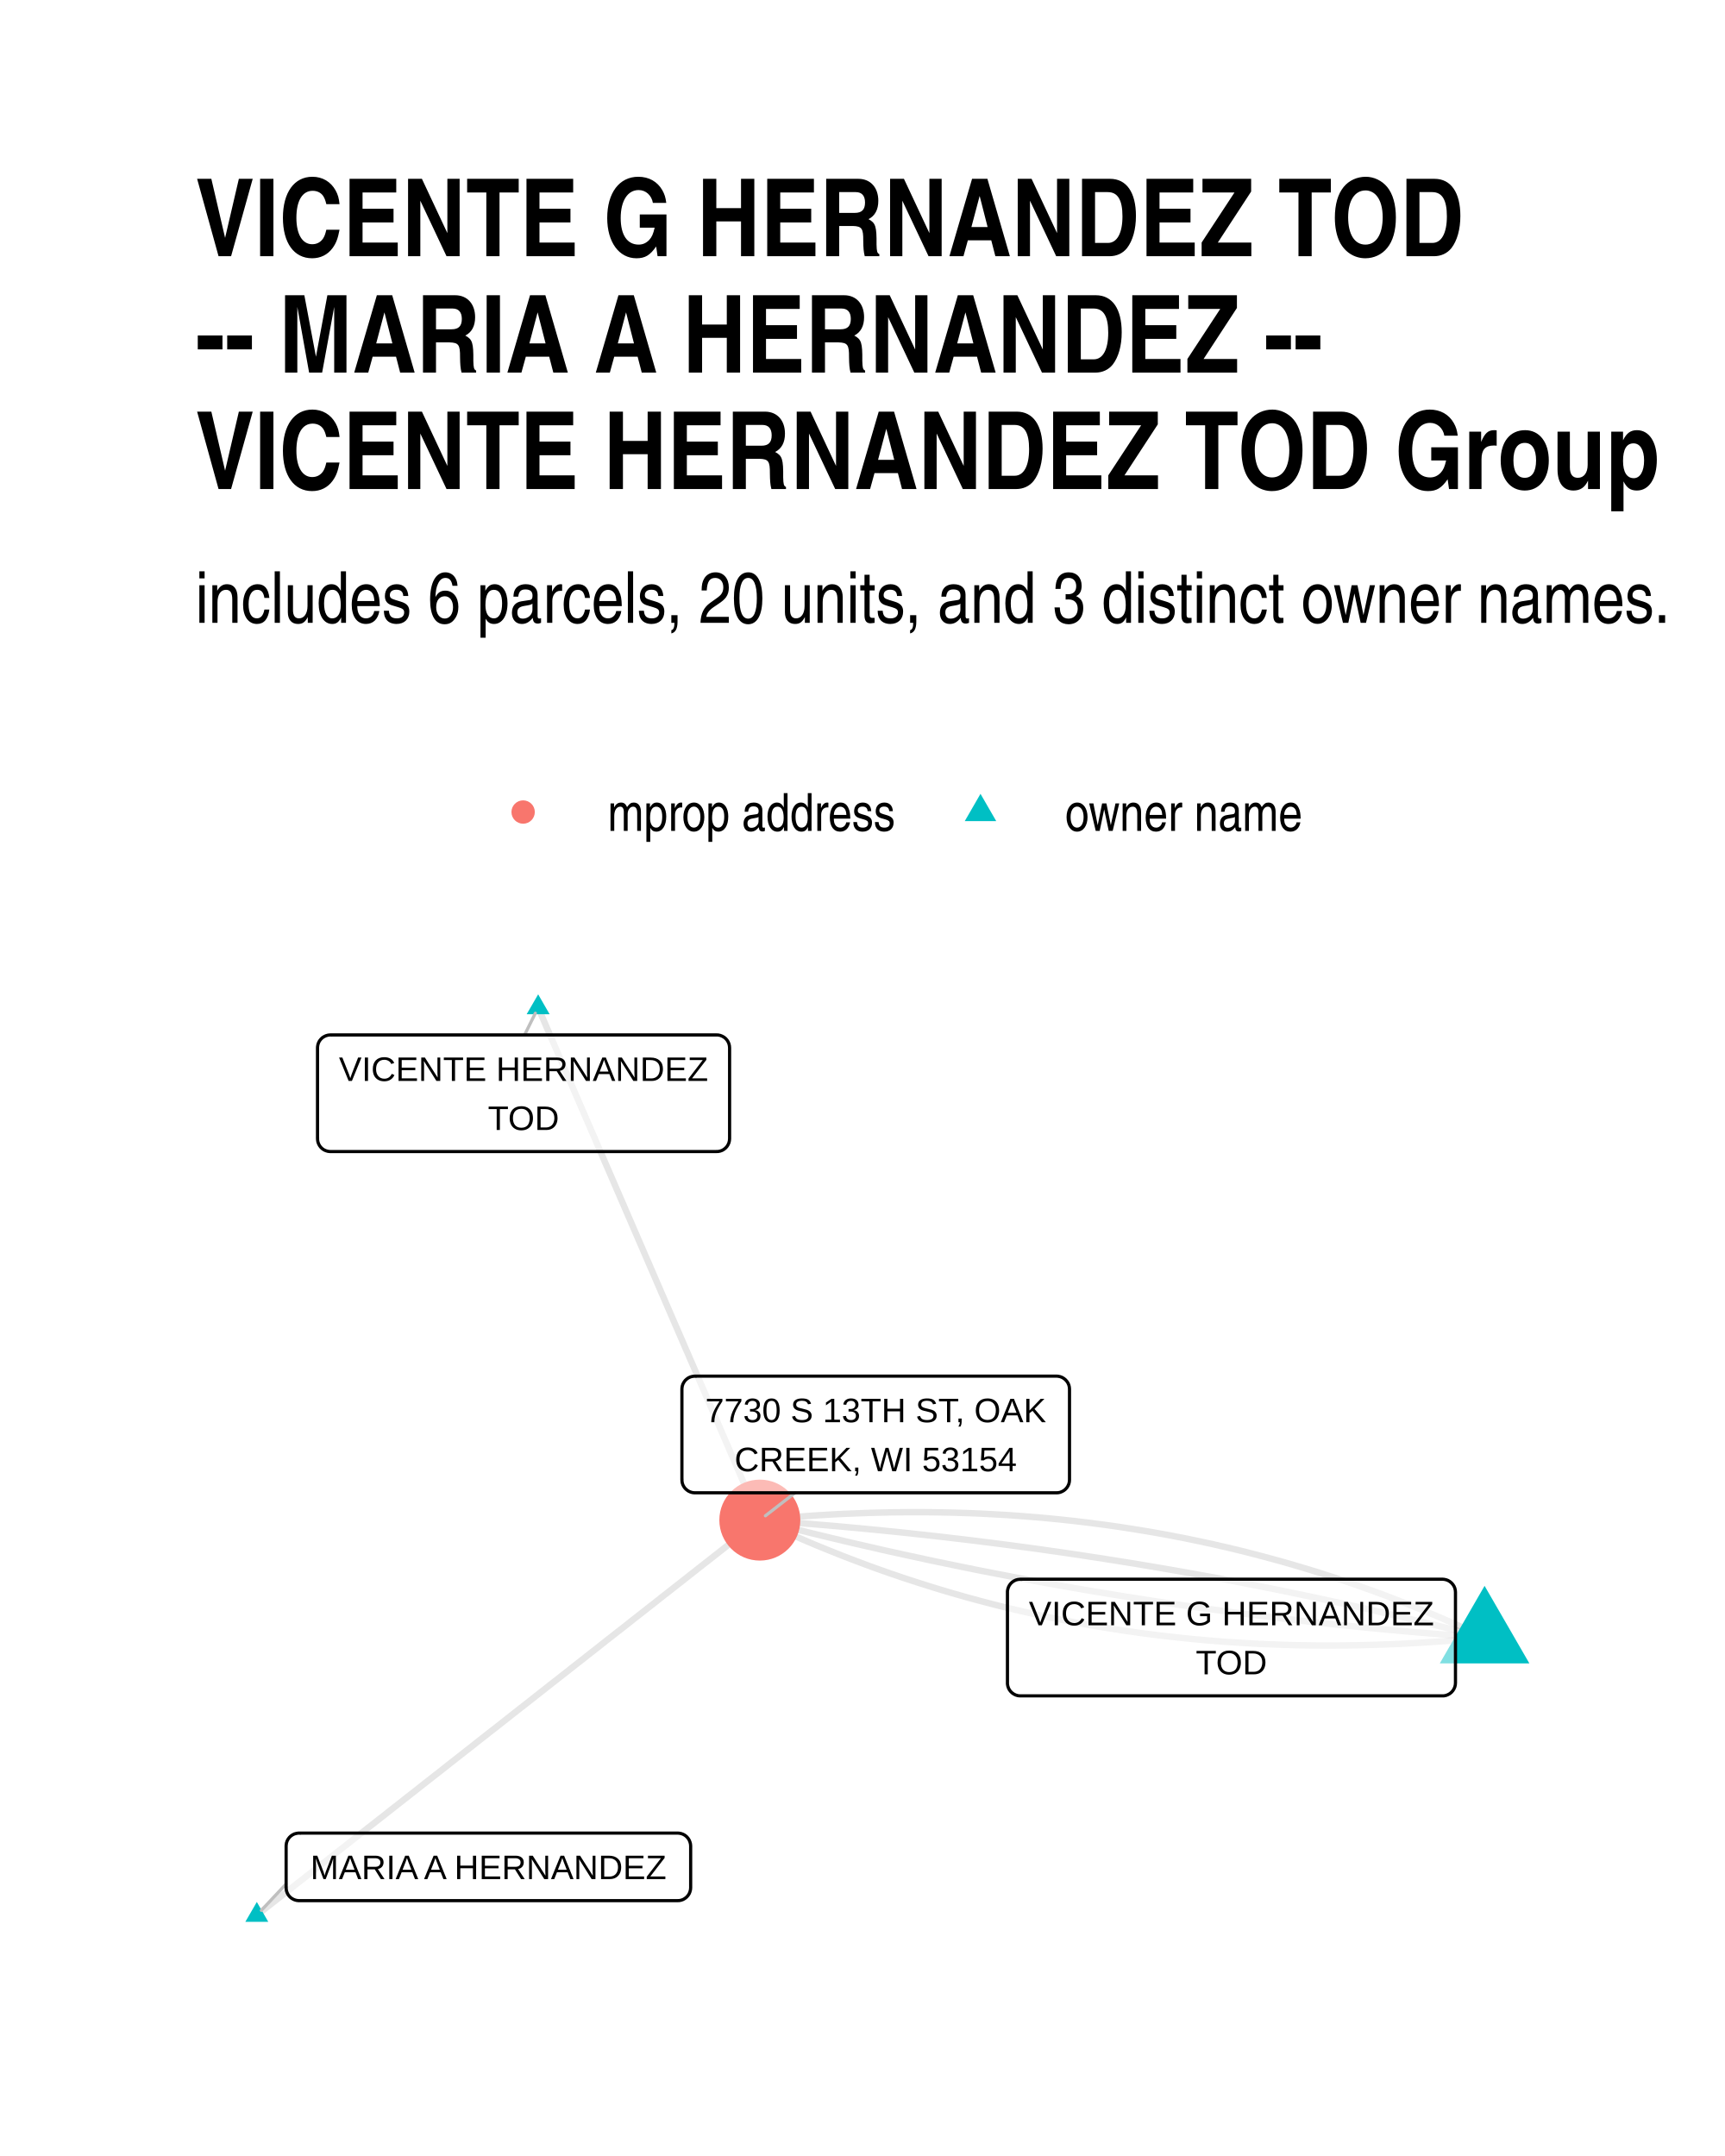
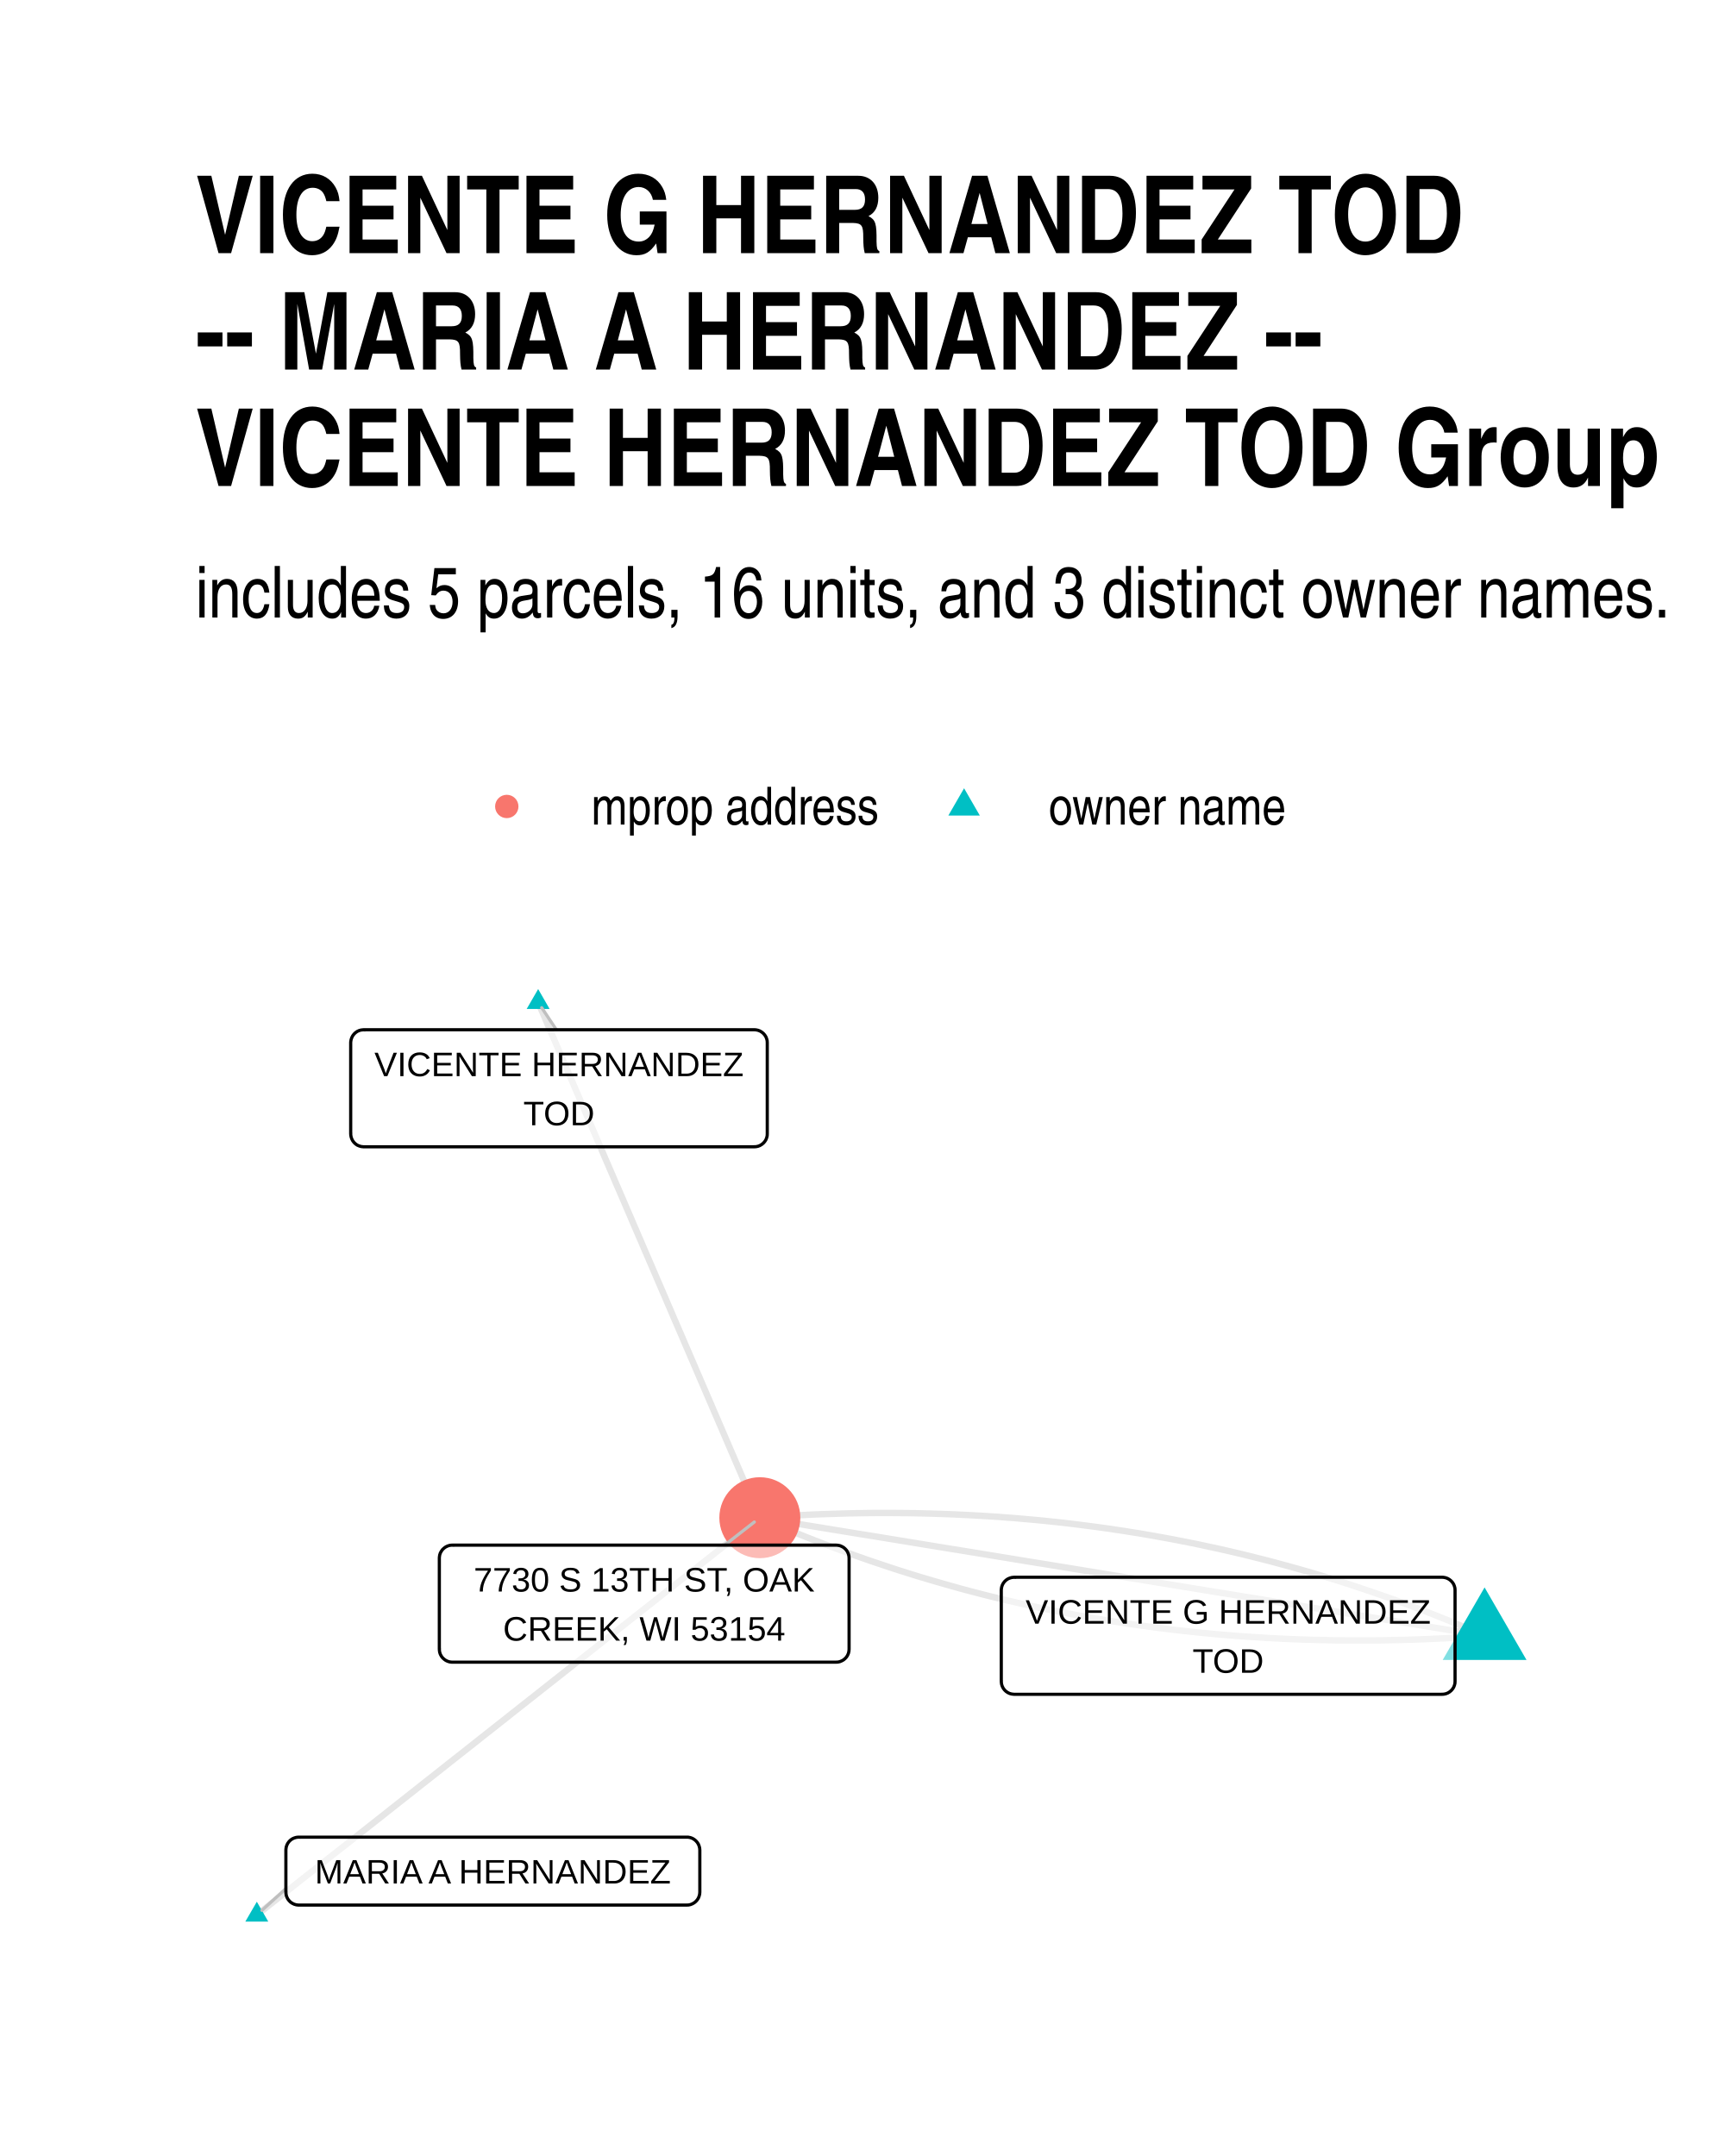
<svg xmlns="http://www.w3.org/2000/svg" width="384" height="480" class="svglite" viewBox="0 0 288 360">
  <defs>
-     <style>.svglite line,.svglite polyline,.svglite polygon,.svglite path,.svglite circle{fill:none;stroke:#000000;stroke-linecap:round;stroke-linejoin:round;stroke-miterlimit:10.00}</style>
+     <style>.svglite line,.svglite polyline,.svglite polygon,.svglite path,.svglite circle{fill:none;stroke:#000000;stroke-linecap:round;stroke-linejoin:round;stroke-miterlimit:10.00}.svglite text{white-space:pre}</style>
  </defs>
  <rect width="100%" height="100%" style="stroke-linecap:round;stroke-linejoin:round;stroke-miterlimit:10.00;stroke:none;fill:#FFFFFF" />
  <defs>
    <clipPath id="cpMC4wMHwyODguMDB8MC4wMHwzNjAuMDA=">
      <path d="M0 0h288v360H0z" />
    </clipPath>
  </defs>
  <g clip-path="url(#cpMC4wMHwyODguMDB8MC4wMHwzNjAuMDA=)">
    <path d="M0 0h288v360H0z" style="stroke-width:1.07;stroke:none;fill:#FFFFFF" />
  </g>
  <defs>
-     <clipPath id="cpMzIuNjN8MjU4LjExfDE2MC42NnwzMjcuMzc=">
-       <path d="M32.63 160.66h225.48v166.71H32.63z" />
+     <clipPath id="cpMzIuNjN8MjU4LjExfDE1OS43NHwzMjcuMzc=">
+       <path d="M32.63 159.74h225.48v167.63H32.63z" />
    </clipPath>
  </defs>
-   <g clip-path="url(#cpMzIuNjN8MjU4LjExfDE2MC42NnwzMjcuMzc=)">
-     <path d="m247.86 273.43-1.12-.52-1.12-.52-1.13-.51-1.12-.51-1.13-.5-1.13-.49-1.13-.49-1.14-.48-1.14-.47-1.14-.47-1.14-.46-1.14-.45-1.15-.44-1.14-.44-1.15-.44-1.15-.42-1.16-.42-1.15-.41-1.16-.41-1.16-.4-1.16-.39-1.17-.39-1.16-.37-1.17-.38-1.17-.36-1.18-.36-1.17-.35-1.18-.35-1.18-.34-1.18-.33-1.18-.32-1.18-.32-1.19-.31-1.19-.31-1.19-.3-1.19-.29-1.2-.29-1.2-.27-1.2-.28-1.2-.26-1.2-.26-1.21-.25-1.2-.25-1.21-.23-1.22-.24-1.21-.22-1.22-.22-1.21-.21-1.22-.2-1.23-.2-1.22-.19-1.23-.19-1.23-.18-1.23-.17-1.23-.16-1.23-.16-1.24-.15-1.24-.15-1.24-.13-1.24-.14-1.25-.12-1.24-.12-1.25-.11-1.26-.1-1.25-.1-1.25-.09-1.26-.09-1.26-.07-1.26-.07-1.27-.07-1.26-.06-1.27-.05-1.27-.04-1.27-.04-1.28-.03-1.27-.02-1.28-.02-1.28-.01h-2.57l-1.28.01-1.29.01-1.29.03-1.3.03-1.29.03-1.3.05-1.3.05-1.3.05-1.3.06-1.31.07-1.3.08-1.31.08-1.32.09-1.31.1-1.31.1-1.32.11-1.32.12-1.32.12-1.33.13" style="stroke-width:1.07;stroke:#000000;stroke-opacity:0.10;stroke-linecap:butt" />
-     <path d="m247.86 273.43-1.19-.3-1.18-.31-1.19-.3-1.19-.3-1.2-.3-1.19-.3-1.19-.29-1.19-.29-1.2-.29-1.19-.29-1.2-.29-1.19-.28-1.2-.28-1.2-.28-1.19-.27-1.2-.28-1.2-.27-1.2-.27-1.2-.27-1.21-.26-1.2-.26-1.2-.26-1.2-.26-1.21-.26-1.2-.25-1.21-.25-1.2-.25-1.21-.25-1.21-.25-1.21-.24-1.21-.24-1.21-.24-1.21-.23-1.21-.24-1.21-.23-1.21-.23-1.22-.23-1.21-.22-1.21-.22-1.22-.22-1.22-.22-1.21-.22-1.22-.21-1.22-.21-1.22-.21-1.22-.21-1.22-.2-1.22-.21-1.22-.2-1.22-.19-1.22-.2-1.23-.19-1.22-.2-1.23-.18-1.22-.19-1.23-.19-1.23-.18-1.22-.18-1.23-.18-1.23-.17-1.23-.18-1.23-.17-1.23-.17-1.23-.16-1.24-.17-1.23-.16-1.23-.16-1.24-.16-1.23-.15-1.24-.16-1.24-.15-1.24-.15-1.23-.14-1.24-.15-1.24-.14-1.24-.14-1.24-.14-1.24-.13-1.25-.14-1.24-.13-1.24-.13-1.25-.12-1.24-.13-1.25-.12-1.24-.12-1.25-.12-1.25-.11-1.25-.12-1.25-.11-1.25-.11-1.25-.1-1.25-.11-1.25-.1-1.25-.1-1.26-.1-1.25-.09-1.26-.1-1.25-.09-1.26-.09" style="stroke-width:1.07;stroke:#000000;stroke-opacity:0.10;stroke-linecap:butt" />
-     <path d="m247.86 273.43-1.25-.08-1.26-.1-1.25-.09-1.26-.09-1.25-.1-1.25-.1-1.26-.1-1.25-.11-1.25-.1-1.25-.11-1.25-.11-1.24-.12-1.25-.11-1.25-.12-1.25-.12-1.24-.12-1.25-.13-1.24-.12-1.25-.13-1.24-.13-1.24-.14-1.24-.13-1.24-.14-1.24-.14-1.24-.14-1.24-.15-1.24-.14-1.24-.15-1.23-.16-1.24-.15-1.24-.15-1.23-.16-1.23-.16-1.24-.16-1.23-.17-1.23-.17-1.23-.17-1.23-.17-1.23-.17-1.23-.18-1.23-.17-1.23-.18-1.23-.19-1.22-.18-1.23-.19-1.22-.19-1.23-.19-1.22-.19-1.22-.2-1.23-.2-1.22-.2-1.22-.2-1.22-.2-1.22-.21-1.22-.21-1.21-.21-1.22-.22-1.22-.21-1.21-.22-1.22-.22-1.21-.22-1.22-.23-1.21-.22-1.21-.23-1.22-.24-1.21-.23-1.21-.24-1.21-.23-1.21-.24-1.21-.25-1.2-.24-1.21-.25-1.21-.25-1.2-.25-1.21-.25-1.2-.26-1.2-.26-1.21-.26-1.2-.26-1.2-.27-1.2-.26-1.2-.27-1.2-.28-1.2-.27-1.2-.28-1.2-.27-1.19-.28-1.2-.29-1.19-.28-1.2-.29-1.19-.29-1.19-.29-1.2-.3-1.19-.29-1.19-.3-1.19-.3-1.19-.3-1.19-.31-1.19-.31m-37.01-85.58.37.87.38.86.37.87.37.86.38.86.37.87.38.86.37.87.37.86.38.87.37.86.37.87.38.86.37.86.38.87.37.86.37.87.38.86.37.87.38.86.37.87.37.86.38.86.37.87.38.86.37.87.37.86.38.87.37.86.37.87.38.86.37.86.38.87.37.86.37.87.38.86.37.87.38.86.37.87.37.86.38.86.37.87.37.86.38.87.37.86.38.87.37.86.37.87.38.86.37.86.38.87.37.86.37.87.38.86.37.87.38.86.37.87.37.86.38.87.37.86.37.86.38.87.37.86.38.87.37.86.37.87.38.86.37.87.38.86.37.86.37.87.38.86.37.87.38.86.37.87.37.86.38.87.37.86.37.86.38.87.37.86.38.87.37.86.37.87.38.86.37.87.38.86.37.86.37.87.38.86.37.87.38.86.37.87.37.86.38.87.37.86.37.86.38.87.37.86" style="stroke-width:1.07;stroke:#000000;stroke-opacity:0.10;stroke-linecap:butt" />
-     <path d="m247.86 273.43-1.32.13-1.32.13-1.32.11-1.32.11-1.32.11-1.31.09-1.31.09-1.31.09-1.31.07-1.3.07-1.31.07-1.3.05-1.3.05-1.29.04-1.3.04-1.29.03-1.29.02-1.29.02-1.29.01h-2.56l-1.28-.01-1.28-.02-1.28-.02-1.27-.03-1.27-.04-1.27-.05-1.27-.05-1.27-.05-1.26-.07-1.26-.07-1.26-.08-1.26-.08-1.26-.09-1.25-.1-1.25-.1-1.25-.12-1.25-.11-1.24-.13-1.24-.13-1.25-.14-1.23-.14-1.24-.15-1.24-.16-1.23-.16-1.23-.18-1.23-.17-1.22-.19-1.23-.19-1.22-.2-1.22-.2-1.22-.21-1.21-.22-1.22-.23-1.21-.23-1.21-.24-1.21-.24-1.2-.25-1.21-.26-1.2-.27-1.2-.27-1.2-.28-1.19-.28-1.19-.29-1.19-.3-1.19-.31-1.19-.31-1.19-.32-1.18-.32-1.18-.34-1.18-.33-1.17-.35-1.18-.35-1.17-.36-1.17-.37-1.17-.37-1.17-.38-1.16-.38-1.16-.4-1.16-.39-1.16-.41-1.16-.41-1.15-.42-1.15-.43-1.15-.43-1.15-.44-1.14-.44-1.15-.46-1.14-.46-1.14-.46-1.14-.47-1.13-.48-1.13-.49-1.13-.49-1.13-.5-1.13-.51-1.12-.51-1.13-.52-1.12-.53m-83.98 65.97.85-.66.84-.67.85-.66.85-.67.85-.67.85-.66.85-.67.84-.67.85-.66.85-.67.85-.67.85-.66.85-.67.84-.66.85-.67.85-.67.85-.66.85-.67.85-.67.84-.66.85-.67.85-.67.85-.66.85-.67.85-.66.84-.67.85-.67.85-.66.85-.67.85-.67.85-.66.84-.67.85-.67.85-.66.85-.67.85-.66.85-.67.84-.67.85-.66.85-.67.85-.67.85-.66.85-.67.84-.67.85-.66.85-.67.85-.66.85-.67.85-.67.84-.66.85-.67.85-.67.85-.66.85-.67.85-.67.84-.66.85-.67.85-.67.85-.66.85-.67.85-.66.84-.67.85-.67.85-.66.85-.67.85-.67.85-.66.84-.67.85-.67.85-.66.85-.67.85-.66.85-.67.84-.67.85-.66.85-.67.85-.67.85-.66.85-.67.84-.67.85-.66.85-.67.85-.66.85-.67.85-.67.84-.66.85-.67.85-.67.85-.66.85-.67.85-.67.84-.66.85-.67.85-.66.85-.67.85-.67.85-.66.84-.67.85-.67" style="stroke-width:1.07;stroke:#000000;stroke-opacity:0.10;stroke-linecap:butt" />
-     <path d="m247.86 264.8 7.48 12.95h-14.96zM89.85 166.03l1.91 3.32h-3.83zM42.88 317.58l1.91 3.32h-3.83z" style="stroke-width:0.71;stroke:none;fill:#00BFC4" />
-     <circle cx="126.86" cy="253.82" r="6.76" style="stroke-width:0.71;stroke:none;fill:#F8766D" />
-     <path d="m87.58 172.81 1.8-3.63m-41.61 145.4-4.13 4.4m89.1-69.72-4.95 3.84" style="stroke-width:0.53;stroke:#BFBFBF" />
-     <path d="M170.36 283.17h70.48-.09l.35-.01.34-.07.32-.13.3-.17.27-.22.23-.26.19-.3.14-.32.08-.33.03-.35h0v-15.16h0l-.03-.34-.08-.34-.14-.32-.19-.29-.23-.26-.27-.22-.3-.18-.32-.12-.34-.07-.26-.02h-70.48l.26.02-.35-.01-.35.04-.33.09-.31.15-.29.2-.25.24-.21.28-.16.31-.11.33-.06.34v15.33-.17.34l.06.35.11.33.16.31.21.27.25.24.29.2.31.15.33.1.35.04z" style="stroke-width:0.53;fill:#FFFFFF;fill-opacity:0.50" />
-     <text x="205.6" y="271.38" lengthAdjust="spacingAndGlyphs" style="font-size:5.69px;font-family:Arial" text-anchor="middle" textLength="67.6">VICENTE G HERNANDEZ</text>
-     <text x="205.6" y="279.57" lengthAdjust="spacingAndGlyphs" style="font-size:5.69px;font-family:Arial" text-anchor="middle" textLength="12">TOD</text>
-     <path d="M55.17 192.28h64.48-.08l.34-.01.34-.07.33-.12.3-.18.27-.22.23-.26.18-.29.14-.32.08-.34.03-.35h0v-15.15h0l-.03-.35-.08-.34-.14-.32-.18-.29-.23-.26-.27-.22-.3-.17-.33-.13-.34-.07-.26-.01H55.17l.26.01-.35-.01-.34.04-.34.1-.31.15-.29.19-.25.25-.21.27-.16.31-.11.33-.05.34-.01.18v15.15l.01-.17v.35l.05.34.11.33.16.31.21.28.25.24.29.2.31.14.34.1.34.04z" style="stroke-width:0.53;fill:#FFFFFF;fill-opacity:0.50" />
-     <text x="87.41" y="180.49" lengthAdjust="spacingAndGlyphs" style="font-size:5.69px;font-family:Arial" text-anchor="middle" textLength="61.6">VICENTE HERNANDEZ</text>
-     <text x="87.41" y="188.68" lengthAdjust="spacingAndGlyphs" style="font-size:5.69px;font-family:Arial" text-anchor="middle" textLength="12">TOD</text>
-     <path d="M49.93 317.36h63.22-.09l.35-.01.34-.07.32-.12.3-.18.27-.22.23-.26.19-.29.13-.32.09-.34.03-.35h0v-6.96h0l-.03-.35-.09-.33-.13-.32-.19-.3-.23-.26-.27-.22-.3-.17-.32-.12-.34-.07-.26-.02H49.93l.26.02-.35-.02-.34.05-.34.09-.31.15-.29.2-.25.24-.21.28-.16.3-.11.33-.05.35-.01.17v6.96l.01-.17v.35l.05.34.11.33.16.31.21.28.25.24.29.19.31.15.34.1.34.04z" style="stroke-width:0.53;fill:#FFFFFF;fill-opacity:0.50" />
-     <text x="81.54" y="313.76" lengthAdjust="spacingAndGlyphs" style="font-size:5.69px;font-family:Arial" text-anchor="middle" textLength="60.34">MARIA A HERNANDEZ</text>
-     <path d="M116.01 249.26h60.39-.09l.35-.01.34-.07.32-.13.3-.17.27-.22.23-.26.19-.3.14-.31.08-.34.03-.35h0v-15.16h0l-.03-.34-.08-.34-.14-.32-.19-.29-.23-.26-.27-.22-.3-.18-.32-.12-.34-.07-.26-.02h-60.39l.26.02-.35-.01-.34.04-.33.09-.32.15-.28.2-.26.24-.2.28-.17.31-.11.33-.05.34-.01.17v15.16l.01-.17v.34l.05.35.11.33.17.31.2.27.26.24.28.2.32.15.33.1.34.04z" style="stroke-width:0.53;fill:#FFFFFF;fill-opacity:0.50" />
-     <text x="146.2" y="237.47" lengthAdjust="spacingAndGlyphs" style="font-size:5.69px;font-family:Arial" text-anchor="middle" textLength="57.51">7730 S 13TH ST, OAK</text>
-     <text x="146.2" y="245.66" lengthAdjust="spacingAndGlyphs" style="font-size:5.69px;font-family:Arial" text-anchor="middle" textLength="47.07">CREEK, WI 53154</text>
+   <g clip-path="url(#cpMzIuNjN8MjU4LjExfDE1OS43NHwzMjcuMzc=)">
+     <path d="m247.86 273.14-1.13-.5-1.13-.48-1.14-.48-1.14-.48-1.13-.47-1.15-.46-1.14-.46-1.14-.45-1.15-.44-1.15-.44-1.15-.43-1.15-.43-1.15-.42-1.16-.41-1.16-.41-1.16-.4-1.16-.4-1.16-.39-1.17-.39-1.16-.38-1.17-.37-1.17-.37-1.18-.36-1.17-.35-1.18-.35-1.17-.34-1.18-.34-1.19-.33-1.18-.32-1.18-.32-1.19-.32-1.19-.3-1.19-.3-1.19-.3-1.2-.29-1.2-.28-1.19-.28-1.2-.27-1.21-.26-1.2-.26-1.21-.26-1.2-.24-1.21-.24-1.21-.24-1.22-.23-1.21-.22-1.22-.22-1.22-.21-1.22-.21-1.22-.19-1.22-.2-1.23-.18-1.23-.19-1.23-.17-1.23-.17-1.23-.16-1.24-.16-1.23-.15-1.24-.15-1.24-.14-1.25-.13-1.24-.13-1.25-.12-1.24-.11-1.25-.11-1.26-.11-1.25-.09-1.25-.1-1.26-.08-1.26-.08-1.26-.07-1.26-.07-1.27-.06-1.27-.06-1.26-.05-1.27-.04-1.28-.04-1.27-.03-1.28-.03-1.27-.02-1.28-.01-1.28-.01h-2.57l-1.29.01-1.29.02-1.29.02-1.29.03-1.29.04-1.3.04-1.3.04-1.3.05-1.3.06-1.3.07-1.31.07-1.31.07-1.3.08-1.31.09-1.32.1" style="stroke-width:1.07;stroke:#000000;stroke-opacity:0.10;stroke-linecap:butt" />
+     <path d="m247.86 273.14-1.22-.2-1.22-.2-1.22-.2-1.23-.2-1.22-.2-1.22-.2-1.22-.2-1.23-.2-1.22-.2-1.22-.2-1.22-.2-1.22-.19-1.23-.2-1.22-.2-1.22-.2-1.22-.2-1.23-.2-1.22-.2-1.22-.2-1.22-.2-1.22-.2-1.23-.2-1.22-.2-1.22-.19-1.22-.2-1.23-.2-1.22-.2-1.22-.2-1.22-.2-1.22-.2-1.23-.2-1.22-.2-1.22-.2-1.22-.2-1.23-.2-1.22-.19-1.22-.2-1.22-.2-1.22-.2-1.23-.2-1.22-.2-1.22-.2-1.22-.2-1.23-.2-1.22-.2-1.22-.2-1.22-.2-1.22-.19-1.23-.2-1.22-.2-1.22-.2-1.22-.2-1.23-.2-1.22-.2-1.22-.2-1.22-.2-1.22-.2-1.23-.2-1.22-.2-1.22-.2-1.22-.19-1.23-.2-1.22-.2-1.22-.2-1.22-.2-1.22-.2-1.23-.2-1.22-.2-1.22-.2-1.22-.2-1.23-.2-1.22-.2-1.22-.19-1.22-.2-1.22-.2-1.23-.2-1.22-.2-1.22-.2-1.22-.2-1.23-.2-1.22-.2-1.22-.2-1.22-.2-1.22-.2-1.23-.19-1.22-.2-1.22-.2-1.22-.2-1.23-.2-1.22-.2-1.22-.2-1.22-.2-1.22-.2-1.23-.2-1.22-.2-1.22-.2-1.22-.19-1.23-.2-1.22-.2m-37.01-86.06.37.87.38.87.37.87.37.87.38.87.37.87.38.87.37.87.37.87.38.86.37.87.37.87.38.87.37.87.38.87.37.87.37.87.38.87.37.87.38.87.37.87.37.87.38.86.37.87.38.87.37.87.37.87.38.87.37.87.37.87.38.87.37.87.38.87.37.87.37.87.38.86.37.87.38.87.37.87.37.87.38.87.37.87.37.87.38.87.37.87.38.87.37.87.37.87.38.86.37.87.38.87.37.87.37.87.38.87.37.87.38.87.37.87.37.87.38.87.37.87.37.87.38.87.37.86.38.87.37.87.37.87.38.87.37.87.38.87.37.87.37.87.38.87.37.87.38.87.37.87.37.86.38.87.37.87.37.87.38.87.37.87.38.87.37.87.37.87.38.87.37.87.38.87.37.87.37.86.38.87.37.87.38.87.37.87.37.87.38.87.37.87.37.87.38.87.37.87" style="stroke-width:1.07;stroke:#000000;stroke-opacity:0.10;stroke-linecap:butt" />
+     <path d="m247.86 273.14-1.31.09-1.31.09-1.31.08-1.31.08-1.3.07-1.31.06-1.3.06-1.3.05-1.29.05-1.3.04-1.29.03-1.3.03-1.29.02-1.29.02-1.28.01h-2.57l-1.28-.01-1.28-.01-1.28-.02-1.27-.03-1.28-.03-1.27-.03-1.27-.05-1.27-.05-1.27-.05-1.26-.07-1.26-.06-1.26-.08-1.26-.08-1.26-.08-1.26-.09-1.25-.1-1.25-.1-1.25-.11-1.25-.12-1.25-.12-1.24-.13-1.24-.13-1.24-.14-1.24-.14-1.24-.16-1.23-.15-1.24-.17-1.23-.17-1.23-.17-1.23-.18-1.22-.19-1.23-.19-1.22-.2-1.22-.21-1.22-.21-1.21-.22-1.22-.22-1.21-.23-1.21-.23-1.21-.24-1.21-.25-1.21-.25-1.2-.26-1.2-.27-1.2-.27-1.2-.28-1.2-.28-1.19-.29-1.19-.29-1.19-.3-1.19-.31-1.19-.31-1.19-.32-1.18-.33-1.18-.33-1.18-.34-1.18-.34-1.17-.35-1.18-.35-1.17-.36-1.17-.37-1.17-.37-1.17-.38-1.16-.39-1.17-.39-1.16-.39-1.16-.41-1.15-.4-1.16-.42-1.15-.42-1.16-.43-1.15-.43-1.14-.44-1.15-.44-1.15-.45-1.14-.46-1.14-.46-1.14-.47-1.14-.47-1.13-.48-1.14-.49-1.13-.49m-83.98 66.33.85-.67.84-.67.85-.67.85-.67.85-.67.85-.67.85-.67.84-.67.85-.67.85-.67.85-.67.85-.67.85-.67.84-.67.85-.67.85-.67.85-.67.85-.67.85-.67.84-.67.85-.67.85-.67.85-.67.85-.67.85-.67.84-.67.85-.67.85-.67.85-.67.85-.67.85-.67.84-.67.85-.67.85-.67.85-.67.85-.67.85-.67.84-.67.85-.67.85-.67.85-.67.85-.67.85-.67.84-.67.85-.67.85-.67.85-.67.85-.67.85-.67.84-.67.85-.67.85-.67.85-.67.85-.67.85-.67.84-.67.85-.67.85-.67.85-.67.85-.67.85-.67.84-.67.85-.67.85-.67.85-.67.85-.67.85-.67.84-.67.85-.67.85-.67.85-.67.85-.67.85-.67.84-.67.85-.67.85-.67.85-.67.85-.67.85-.67.84-.67.85-.67.85-.67.85-.67.85-.67.85-.67.84-.67.85-.67.85-.67.85-.67.85-.67.85-.67.84-.67.85-.67.85-.67.85-.67.85-.67.85-.67.84-.67.85-.67" style="stroke-width:1.07;stroke:#000000;stroke-opacity:0.10;stroke-linecap:butt" />
+     <path d="m247.86 265.06 7 12.11h-13.99zM89.85 165.15l1.91 3.32h-3.83zM42.88 317.54l1.91 3.32h-3.83z" style="stroke-width:0.71;stroke:none;fill:#00BFC4" />
+     <circle cx="126.86" cy="253.42" r="6.76" style="stroke-width:0.71;stroke:none;fill:#F8766D" />
+     <path d="m92.88 171.94-2.44-3.68M47.73 315.35l-4 3.63M120.99 258l4.95-3.86" style="stroke-width:0.53;stroke:#BFBFBF" />
+     <path d="M169.33 282.91h71.44l-.08-.01.34-.01.35-.07.32-.12.3-.18.27-.22.23-.26.19-.29.13-.32.09-.34.02-.34h0v-15.23h0l-.02-.34-.09-.34-.13-.32-.19-.29-.23-.26-.27-.22-.3-.18-.32-.12-.35-.07-.26-.02h-71.44l.26.02-.35-.01-.34.04-.34.1-.31.14-.29.2-.25.24-.21.28-.16.31-.11.33-.05.34-.01.17v15.23l.01-.18v.35l.05.34.11.33.16.31.21.28.25.24.29.2.31.15.34.09.34.04z" style="stroke-width:0.53;fill:#FFFFFF;fill-opacity:0.50" />
+     <text x="205.05" y="271.11" lengthAdjust="spacingAndGlyphs" style="font-size:5.69px;font-family:&quot;Liberation Sans&quot;" text-anchor="middle" textLength="68.57">VICENTE G HERNANDEZ</text>
+     <text x="205.05" y="279.31" lengthAdjust="spacingAndGlyphs" style="font-size:5.69px;font-family:&quot;Liberation Sans&quot;" text-anchor="middle" textLength="12.33">TOD</text>
+     <path d="M60.71 191.49h65.23l-.08-.01.35-.01.34-.07.32-.12.3-.18.27-.22.23-.26.19-.29.13-.32.09-.34.02-.34h0V174.1h0l-.02-.34-.09-.34-.13-.32-.19-.29-.23-.26-.27-.22-.3-.18-.32-.12-.34-.07-.27-.02H60.71l.26.02-.34-.01-.35.04-.33.09-.32.15-.28.2-.25.24-.21.28-.16.31-.11.33-.06.34-.01.17v15.23l.01-.18v.35l.06.34.11.33.16.31.21.28.25.24.28.2.32.14.33.1.35.04z" style="stroke-width:0.53;fill:#FFFFFF;fill-opacity:0.50" />
+     <text x="93.33" y="179.69" lengthAdjust="spacingAndGlyphs" style="font-size:5.69px;font-family:&quot;Liberation Sans&quot;" text-anchor="middle" textLength="62.35">VICENTE HERNANDEZ</text>
+     <text x="93.33" y="187.89" lengthAdjust="spacingAndGlyphs" style="font-size:5.69px;font-family:&quot;Liberation Sans&quot;" text-anchor="middle" textLength="12.33">TOD</text>
+     <path d="M49.89 318.1h64.79-.09l.35-.01.34-.07.32-.13.3-.17.27-.22.23-.26.19-.29.13-.32.09-.34.03-.35h0v-7.02h0l-.03-.35-.09-.34-.13-.32-.19-.29-.23-.26-.27-.22-.3-.18-.32-.12-.34-.07-.26-.01H49.89l.26.01-.35-.01-.34.04-.34.1-.31.14-.29.2-.25.24-.21.28-.16.31-.11.33-.05.34-.01.18v7.02l.01-.17v.35l.05.34.11.33.16.31.21.27.25.25.29.19.31.15.34.1.34.04z" style="stroke-width:0.53;fill:#FFFFFF;fill-opacity:0.50" />
+     <text x="82.28" y="314.5" lengthAdjust="spacingAndGlyphs" style="font-size:5.69px;font-family:&quot;Liberation Sans&quot;" text-anchor="middle" textLength="61.91">MARIA A HERNANDEZ</text>
+     <path d="M75.51 277.54h64.09-.09l.35-.01.34-.07.32-.13.31-.17.26-.22.24-.26.18-.29.14-.32.08-.34.03-.35h0v-15.22h0l-.03-.35-.08-.33-.14-.32-.18-.3-.24-.26-.26-.22-.31-.17-.32-.13-.34-.06-.26-.02H75.51l.26.02-.35-.02-.34.04-.33.1-.32.15-.28.2-.26.24-.2.28-.17.3-.11.33-.05.35-.01.17v15.22l.01-.17v.35l.05.34.11.33.17.31.2.27.26.24.28.2.32.15.33.1.34.04z" style="stroke-width:0.53;fill:#FFFFFF;fill-opacity:0.50" />
+     <text x="107.55" y="265.75" lengthAdjust="spacingAndGlyphs" style="font-size:5.69px;font-family:&quot;Liberation Sans&quot;" text-anchor="middle" textLength="61.21">7730 S 13TH ST, OAK</text>
+     <text x="107.55" y="273.94" lengthAdjust="spacingAndGlyphs" style="font-size:5.69px;font-family:&quot;Liberation Sans&quot;" text-anchor="middle" textLength="49.67">CREEK, WI 53154</text>
  </g>
  <g clip-path="url(#cpMC4wMHwyODguMDB8MC4wMHwzNjAuMDA=)">
-     <circle cx="87.34" cy="135.59" r="1.95" style="stroke-width:0.71;stroke:none;fill:#F8766D" />
-     <path d="m163.7 132.55 2.63 4.56h-5.26z" style="stroke-width:0.71;stroke:none;fill:#00BFC4" />
-     <text x="101.46" y="138.74" lengthAdjust="spacingAndGlyphs" style="font-size:8.80px;font-family:Arial Narrow" textLength="48.12">mprop address</text>
-     <text x="177.82" y="138.74" lengthAdjust="spacingAndGlyphs" style="font-size:8.80px;font-family:Arial Narrow" textLength="39.69">owner name</text>
-     <text x="32.63" y="104" lengthAdjust="spacingAndGlyphs" style="font-size:12.00px;font-family:Arial Narrow" textLength="246.76">includes 6 parcels, 20 units, and 3 distinct owner names.</text>
-     <text x="32.63" y="42.78" lengthAdjust="spacingAndGlyphs" style="font-size:18.00px;font-weight:bold;font-family:Arial Narrow" textLength="211.29">VICENTE G HERNANDEZ TOD</text>
-     <text x="32.63" y="62.22" lengthAdjust="spacingAndGlyphs" style="font-size:18.00px;font-weight:bold;font-family:Arial Narrow" textLength="186.12">-- MARIA A HERNANDEZ --</text>
-     <text x="32.63" y="81.66" lengthAdjust="spacingAndGlyphs" style="font-size:18.00px;font-weight:bold;font-family:Arial Narrow" textLength="244.07">VICENTE HERNANDEZ TOD Group</text>
+     <circle cx="84.61" cy="134.66" r="1.95" style="stroke-width:0.71;stroke:none;fill:#F8766D" />
+     <path d="m160.96 131.62 2.63 4.56h-5.26z" style="stroke-width:0.71;stroke:none;fill:#00BFC4" />
+     <text x="98.72" y="137.69" lengthAdjust="spacingAndGlyphs" style="font-size:8.80px;font-family:&quot;Liberation Sans Narrow&quot;" textLength="48.12">mprop address</text>
+     <text x="175.08" y="137.69" lengthAdjust="spacingAndGlyphs" style="font-size:8.80px;font-family:&quot;Liberation Sans Narrow&quot;" textLength="39.69">owner name</text>
+     <text x="32.63" y="103.11" lengthAdjust="spacingAndGlyphs" style="font-size:12.00px;font-family:&quot;Liberation Sans Narrow&quot;" textLength="246.76">includes 5 parcels, 16 units, and 3 distinct owner names.</text>
+     <text x="32.63" y="42.27" lengthAdjust="spacingAndGlyphs" style="font-size:18.00px;font-weight:bold;font-family:&quot;Liberation Sans Narrow&quot;" textLength="211.29">VICENTE G HERNANDEZ TOD</text>
+     <text x="32.63" y="61.71" lengthAdjust="spacingAndGlyphs" style="font-size:18.00px;font-weight:bold;font-family:&quot;Liberation Sans Narrow&quot;" textLength="186.12">-- MARIA A HERNANDEZ --</text>
+     <text x="32.63" y="81.15" lengthAdjust="spacingAndGlyphs" style="font-size:18.00px;font-weight:bold;font-family:&quot;Liberation Sans Narrow&quot;" textLength="244.07">VICENTE HERNANDEZ TOD Group</text>
  </g>
</svg>
